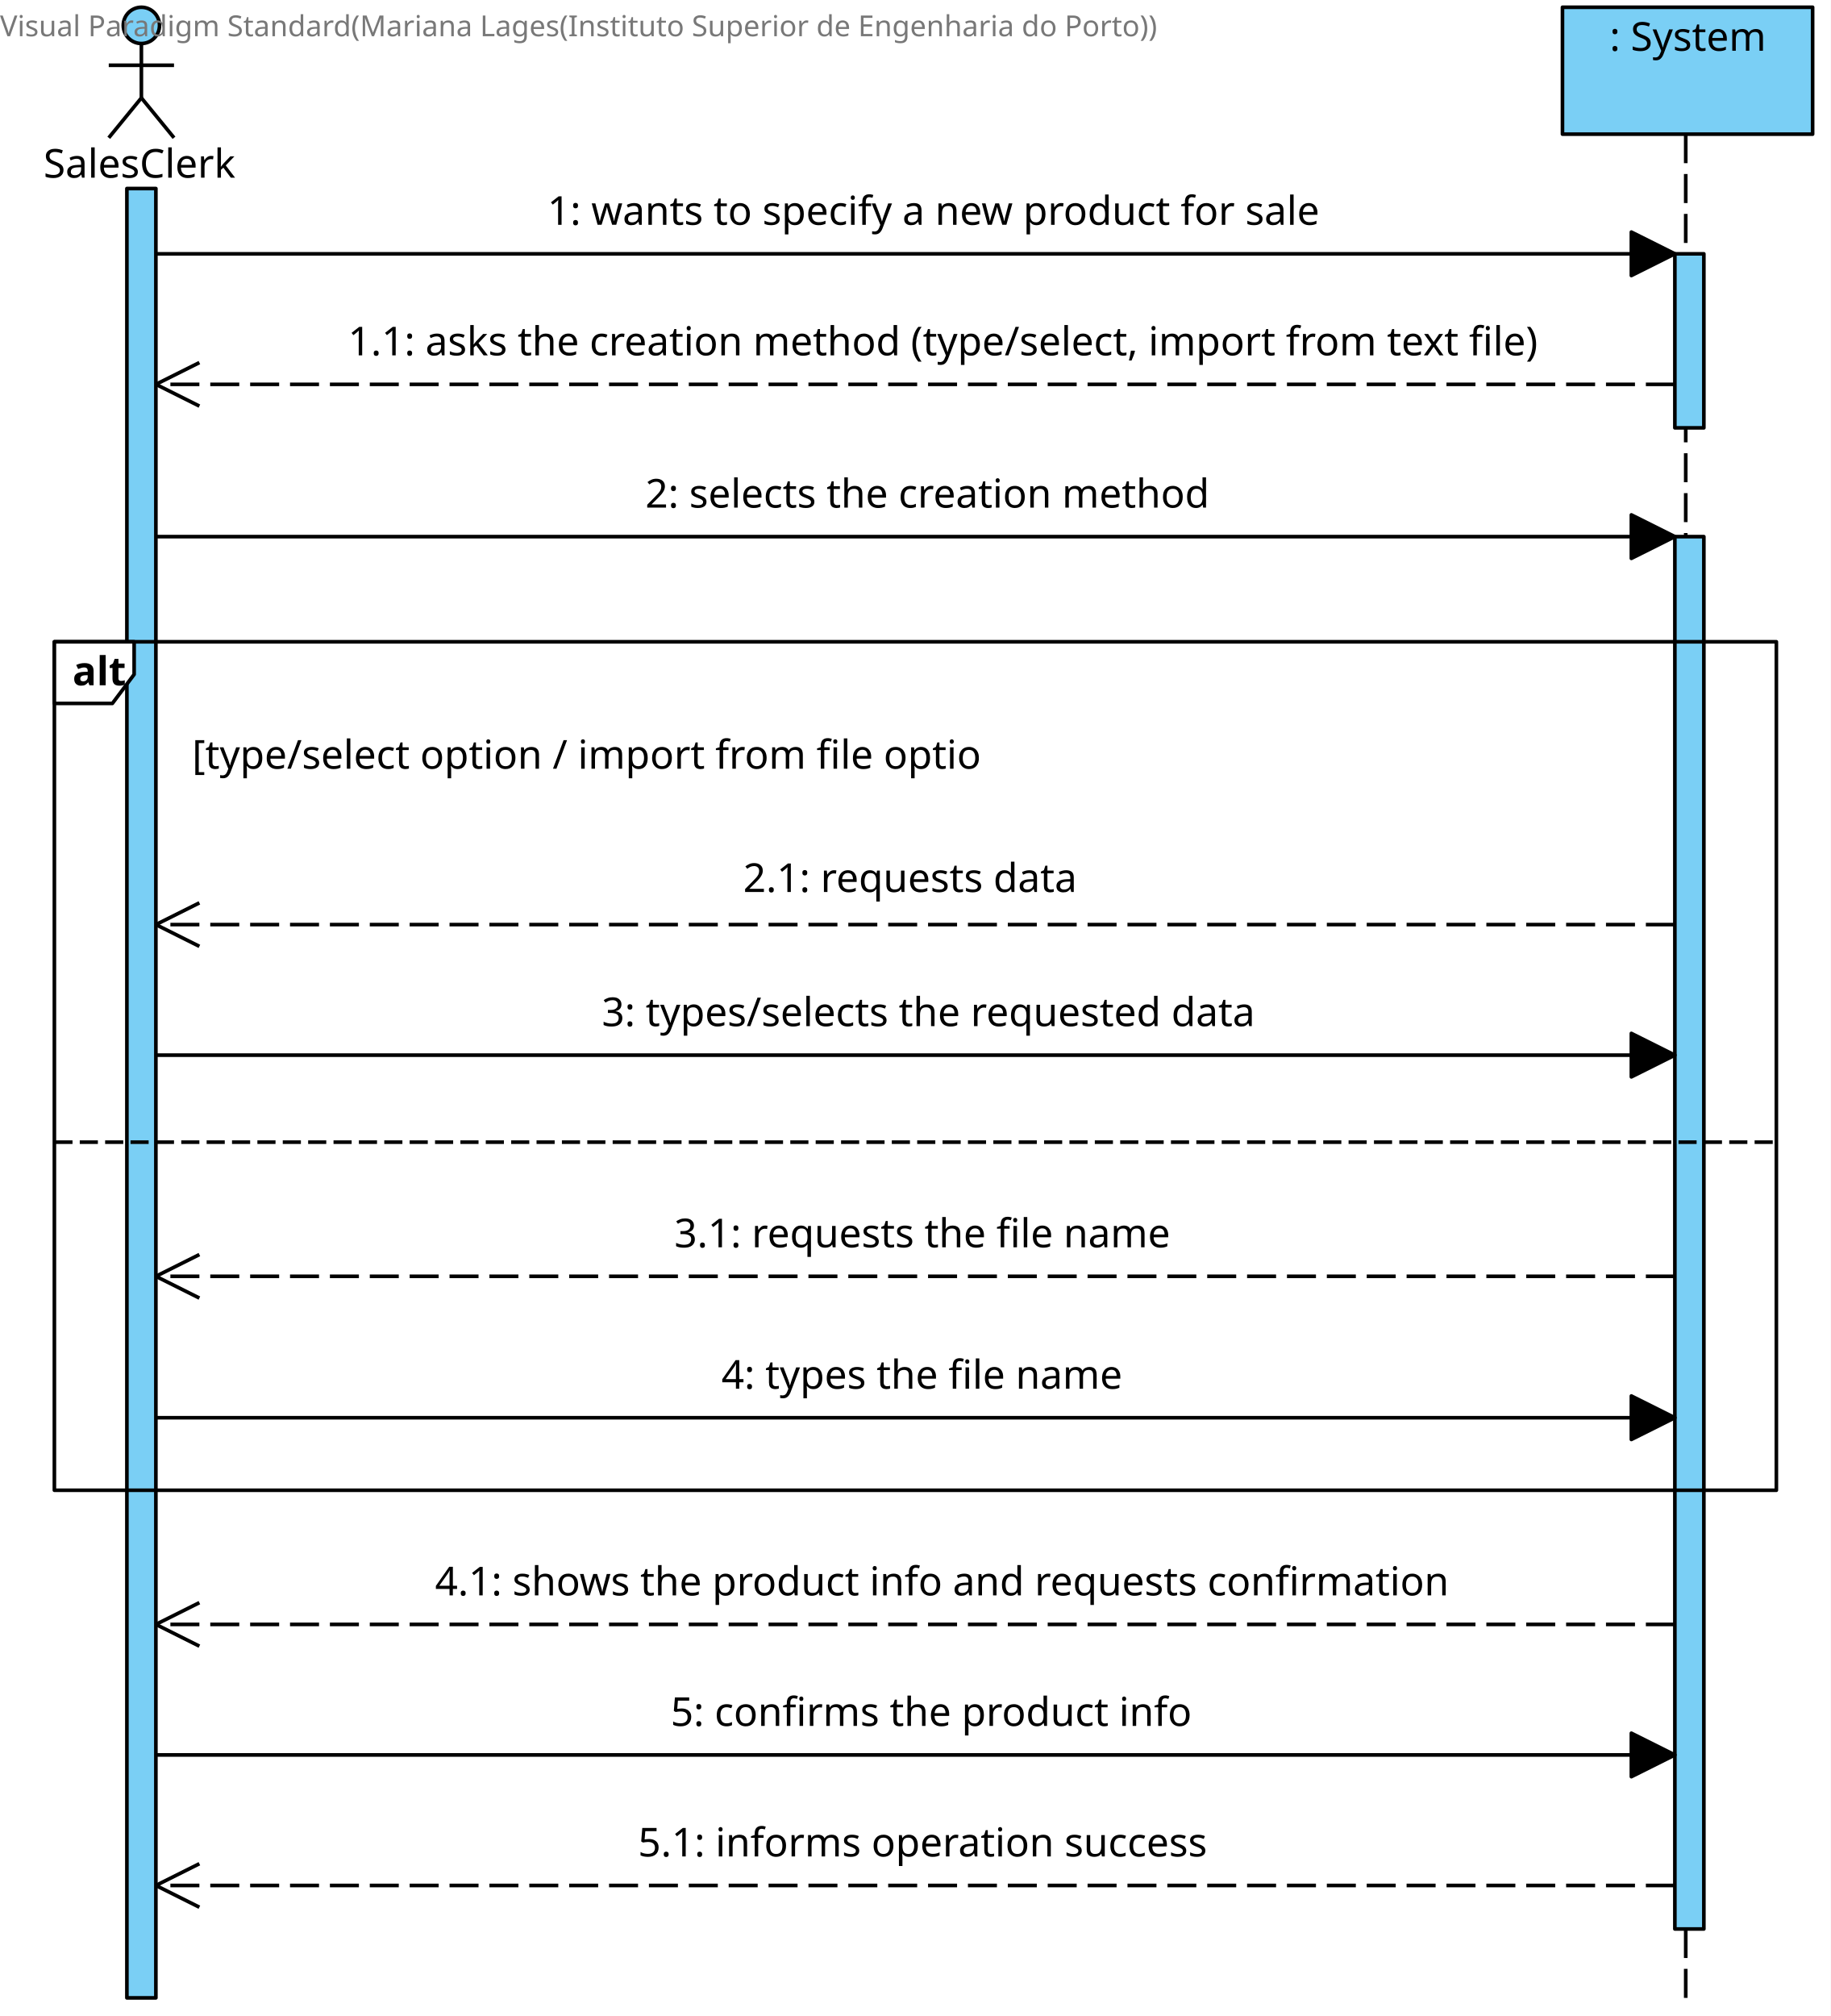
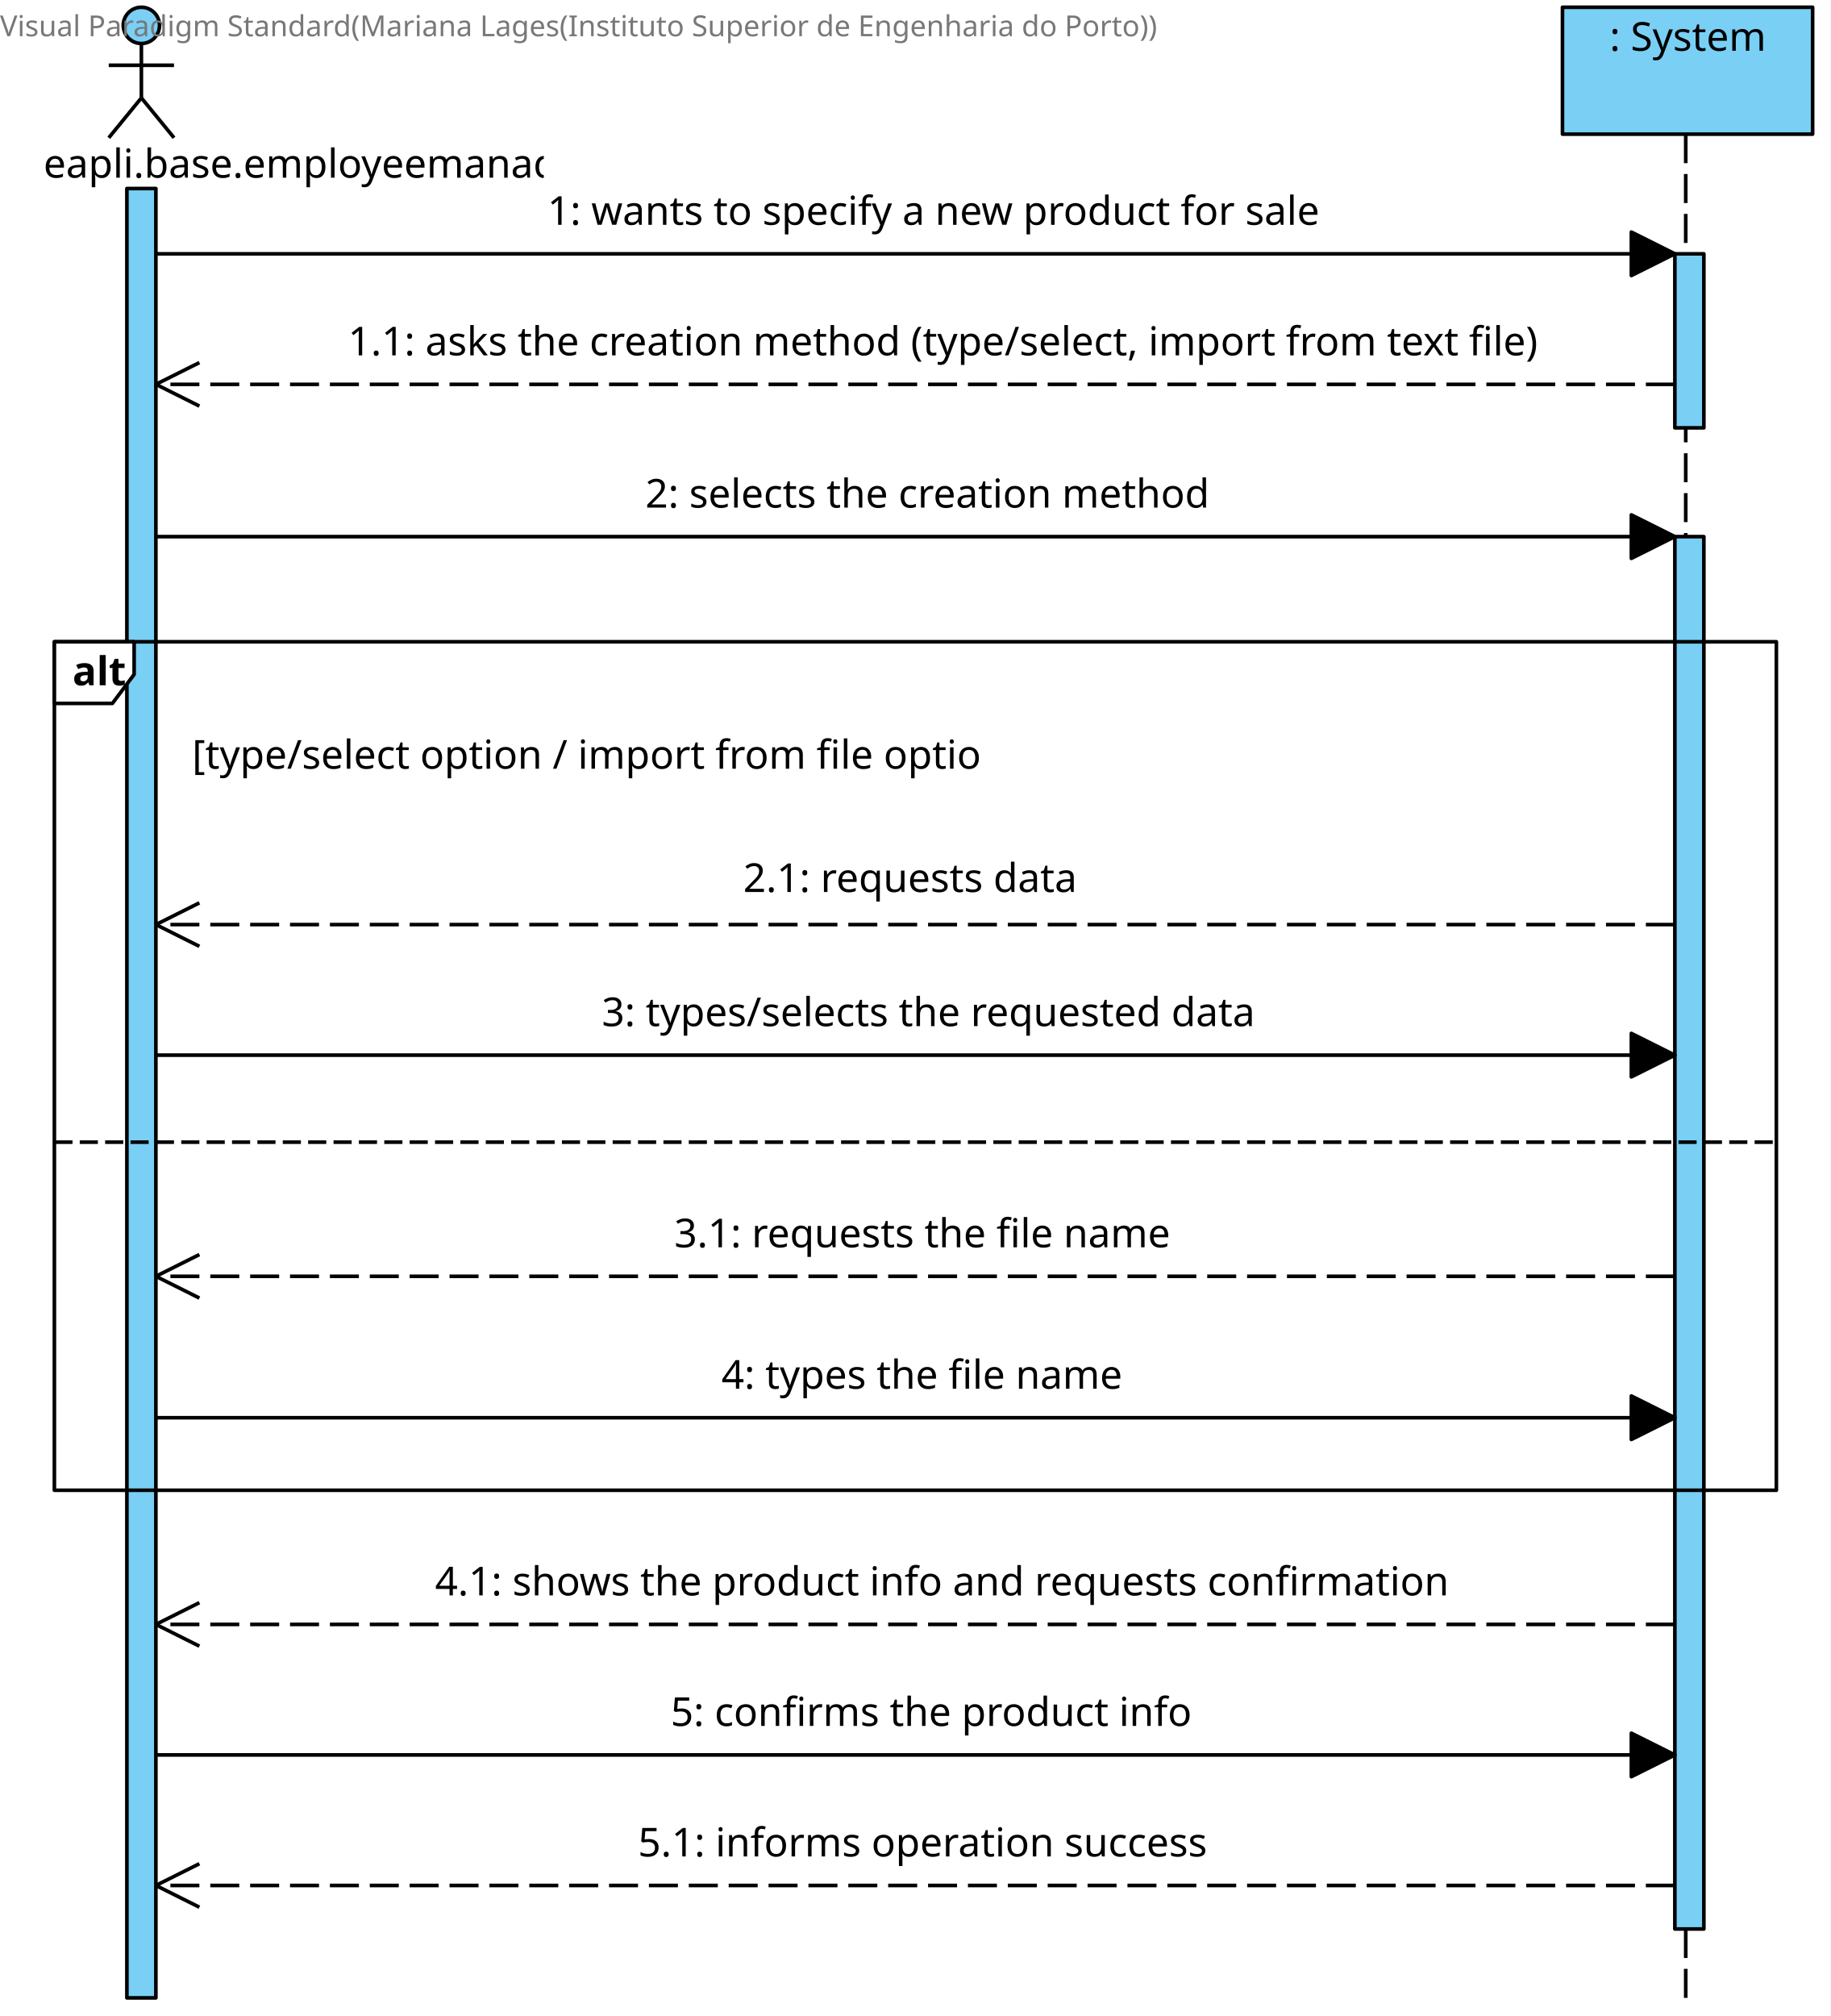
<svg xmlns="http://www.w3.org/2000/svg" fill-opacity="0" color-rendering="auto" color-interpolation="auto" text-rendering="auto" stroke="rgb(0,0,0)" stroke-linecap="square" width="505" stroke-miterlimit="10" shape-rendering="auto" stroke-opacity="0" fill="rgb(0,0,0)" stroke-dasharray="none" font-weight="normal" stroke-width="1" height="556" font-family="'Dialog'" font-style="normal" stroke-linejoin="miter" font-size="12px" stroke-dashoffset="0" image-rendering="auto">
  <defs id="genericDefs" />
  <g>
    <defs id="defs1">
      <clipPath clipPathUnits="userSpaceOnUse" id="clipPath1">
        <path d="M-7 -7 L71 -7 L71 561 L-7 561 L-7 -7 Z" />
      </clipPath>
      <clipPath clipPathUnits="userSpaceOnUse" id="clipPath2">
        <path d="M-7 -7 L81 -7 L81 561 L-7 561 L-7 -7 Z" />
      </clipPath>
      <clipPath clipPathUnits="userSpaceOnUse" id="clipPath3">
        <path d="M-7 -7 L19 -7 L19 59 L-7 59 L-7 -7 Z" />
      </clipPath>
      <clipPath clipPathUnits="userSpaceOnUse" id="clipPath4">
        <path d="M-7 -7 L19 -7 L19 395 L-7 395 L-7 -7 Z" />
      </clipPath>
      <clipPath clipPathUnits="userSpaceOnUse" id="clipPath5">
        <path d="M-7 -7 L486 -7 L486 245 L-7 245 L-7 -7 Z" />
      </clipPath>
      <clipPath clipPathUnits="userSpaceOnUse" id="clipPath6">
        <path d="M246 24 L246 38 L40 38 L40 24 ZM-7 -7 L-7 245 L486 245 L486 -7 Z" />
      </clipPath>
      <clipPath clipPathUnits="userSpaceOnUse" id="clipPath7">
        <path d="M0 0 L0 18 L23 18 L23 0 Z" />
      </clipPath>
      <clipPath clipPathUnits="userSpaceOnUse" id="clipPath8">
        <path d="M-7 -7 L486 -7 L486 106 L-7 106 L-7 -7 Z" />
      </clipPath>
      <clipPath clipPathUnits="userSpaceOnUse" id="clipPath9">
        <path d="M0 0 L0 4 L475 4 L475 0 Z" />
      </clipPath>
      <clipPath clipPathUnits="userSpaceOnUse" id="clipPath10">
        <path d="M-7 -7 L486 -7 L486 132 L-7 132 L-7 -7 Z" />
      </clipPath>
      <clipPath clipPathUnits="userSpaceOnUse" id="clipPath11">
        <path d="M0 0 L0 15 L227 15 L227 0 Z" />
      </clipPath>
      <clipPath clipPathUnits="userSpaceOnUse" id="clipPath12">
        <path d="M-70 -15 L140 -15 L140 30 L-70 30 L-70 -15 Z" />
      </clipPath>
      <clipPath clipPathUnits="userSpaceOnUse" id="clipPath13">
        <path d="M-74 -15 L148 -15 L148 30 L-74 30 L-74 -15 Z" />
      </clipPath>
      <clipPath clipPathUnits="userSpaceOnUse" id="clipPath14">
        <path d="M0 0 L523 0 L523 104 L0 104 L0 0 Z" />
      </clipPath>
      <clipPath clipPathUnits="userSpaceOnUse" id="clipPath15">
        <path d="M83 17 L83 32 L9 32 L9 17 ZM370 30 L370 45 L148 45 L148 30 ZM420 66 L420 81 L93 81 L93 66 ZM0 0 L0 104 L523 104 L523 0 Z" />
      </clipPath>
      <clipPath clipPathUnits="userSpaceOnUse" id="clipPath16">
        <path d="M420 30 L420 45 L93 45 L93 30 ZM342 72 L342 87 L175 87 L175 72 ZM0 0 L0 104 L523 104 L523 0 L370 0 L370 9 L148 9 L148 0 Z" />
      </clipPath>
      <clipPath clipPathUnits="userSpaceOnUse" id="clipPath17">
        <path d="M342 30 L342 45 L175 45 L175 30 ZM0 0 L0 104 L523 104 L523 0 L420 0 L420 3 L93 3 L93 0 Z" />
      </clipPath>
      <clipPath clipPathUnits="userSpaceOnUse" id="clipPath18">
        <path d="M312 29 L312 44 L203 44 L203 29 ZM354 66 L354 81 L163 81 L163 66 ZM0 0 L0 104 L523 104 L523 0 Z" />
      </clipPath>
      <clipPath clipPathUnits="userSpaceOnUse" id="clipPath19">
        <path d="M354 30 L354 45 L163 45 L163 30 ZM0 0 L0 104 L183 104 L183 91 L333 91 L333 104 L523 104 L523 0 L312 0 L312 8 L203 8 L203 0 Z" />
      </clipPath>
      <clipPath clipPathUnits="userSpaceOnUse" id="clipPath20">
        <path d="M400 30 L400 45 L118 45 L118 30 ZM335 66 L335 81 L182 81 L182 66 ZM0 0 L0 104 L174 104 L174 102 L344 102 L344 104 L523 104 L523 0 Z" />
      </clipPath>
      <clipPath clipPathUnits="userSpaceOnUse" id="clipPath21">
        <path d="M335 30 L335 45 L182 45 L182 30 ZM344 66 L344 81 L174 81 L174 66 ZM0 0 L0 104 L523 104 L523 0 L400 0 L400 9 L118 9 L118 0 Z" />
      </clipPath>
      <clipPath clipPathUnits="userSpaceOnUse" id="clipPath22">
        <path d="M344 30 L344 45 L174 45 L174 30 ZM0 0 L0 104 L523 104 L523 0 L335 0 L335 9 L182 9 L182 0 Z" />
      </clipPath>
      <clipPath clipPathUnits="userSpaceOnUse" id="clipPath23">
        <path d="M333 30 L333 45 L183 45 L183 30 ZM321 69 L321 84 L196 84 L196 69 ZM0 0 L0 104 L523 104 L523 0 Z" />
      </clipPath>
      <clipPath clipPathUnits="userSpaceOnUse" id="clipPath24">
        <path d="M321 30 L321 45 L196 45 L196 30 ZM400 87 L400 102 L118 102 L118 87 ZM0 0 L0 104 L523 104 L523 0 L333 0 L333 6 L183 6 L183 0 Z" />
      </clipPath>
      <clipPath clipPathUnits="userSpaceOnUse" id="clipPath25">
        <path d="M-125 -15 L250 -15 L250 30 L-125 30 L-125 -15 Z" />
      </clipPath>
      <clipPath clipPathUnits="userSpaceOnUse" id="clipPath26">
        <path d="M-150 -15 L300 -15 L300 30 L-150 30 L-150 -15 Z" />
      </clipPath>
      <clipPath clipPathUnits="userSpaceOnUse" id="clipPath27">
        <path d="M-170 -15 L340 -15 L340 30 L-170 30 L-170 -15 Z" />
      </clipPath>
      <clipPath clipPathUnits="userSpaceOnUse" id="clipPath28">
        <path d="M-153 -15 L306 -15 L306 30 L-153 30 L-153 -15 Z" />
      </clipPath>
      <clipPath clipPathUnits="userSpaceOnUse" id="clipPath29">
        <path d="M-282 -15 L564 -15 L564 30 L-282 30 L-282 -15 Z" />
      </clipPath>
      <clipPath clipPathUnits="userSpaceOnUse" id="clipPath30">
        <path d="M-191 -15 L382 -15 L382 30 L-191 30 L-191 -15 Z" />
      </clipPath>
      <clipPath clipPathUnits="userSpaceOnUse" id="clipPath31">
        <path d="M-109 -15 L218 -15 L218 30 L-109 30 L-109 -15 Z" />
      </clipPath>
      <clipPath clipPathUnits="userSpaceOnUse" id="clipPath32">
        <path d="M-167 -15 L334 -15 L334 30 L-167 30 L-167 -15 Z" />
      </clipPath>
      <clipPath clipPathUnits="userSpaceOnUse" id="clipPath33">
        <path d="M-327 -15 L654 -15 L654 30 L-327 30 L-327 -15 Z" />
      </clipPath>
      <clipPath clipPathUnits="userSpaceOnUse" id="clipPath34">
        <path d="M-222 -15 L444 -15 L444 30 L-222 30 L-222 -15 Z" />
      </clipPath>
    </defs>
    <g fill="white" text-rendering="geometricPrecision" fill-opacity="1" stroke-opacity="1" stroke="white">
      <rect x="0" width="505" height="556" y="0" stroke="none" />
    </g>
    <g font-size="11px" transform="translate(9,2)" fill-opacity="1" fill="rgb(122,207,245)" text-rendering="geometricPrecision" image-rendering="optimizeQuality" font-family="sans-serif" stroke="rgb(122,207,245)" stroke-opacity="1">
      <circle r="5" clip-path="url(#clipPath1)" cx="30" cy="5" stroke="none" />
      <rect x="26" width="8" height="499" y="50" clip-path="url(#clipPath1)" stroke="none" />
    </g>
    <g stroke-linecap="butt" font-size="11px" transform="translate(9,2)" fill-opacity="1" fill="black" text-rendering="geometricPrecision" image-rendering="optimizeQuality" font-family="sans-serif" stroke-linejoin="round" stroke="black" stroke-opacity="1" stroke-miterlimit="0">
      <circle fill="none" r="5" clip-path="url(#clipPath1)" cx="30" cy="5" />
      <rect fill="none" x="26" width="8" height="499" y="50" clip-path="url(#clipPath1)" />
      <line y2="25" fill="none" x1="30" clip-path="url(#clipPath1)" x2="30" y1="10" />
      <line y2="36" fill="none" x1="30" clip-path="url(#clipPath1)" x2="21" y1="25" />
      <line y2="36" fill="none" x1="30" clip-path="url(#clipPath1)" x2="39" y1="25" />
      <line y2="16" fill="none" x1="21" clip-path="url(#clipPath1)" x2="39" y1="16" />
    </g>
    <g font-size="11px" transform="translate(431,2)" fill-opacity="1" fill="rgb(122,207,245)" text-rendering="geometricPrecision" image-rendering="optimizeQuality" font-family="sans-serif" stroke="rgb(122,207,245)" stroke-opacity="1">
      <rect x="0" width="69" height="35" y="0" clip-path="url(#clipPath2)" stroke="none" />
    </g>
    <g stroke-linecap="butt" font-size="11px" transform="translate(431,2)" fill-opacity="1" fill="black" text-rendering="geometricPrecision" image-rendering="optimizeQuality" font-family="sans-serif" stroke-linejoin="round" stroke="black" stroke-opacity="1" stroke-miterlimit="0">
      <rect fill="none" x="0" width="69" height="35" y="0" clip-path="url(#clipPath2)" />
      <line clip-path="url(#clipPath2)" fill="none" x1="34" x2="34" y1="35" y2="550" stroke-linejoin="bevel" stroke-dasharray="8,3" />
    </g>
    <g font-size="11px" transform="translate(462,70)" fill-opacity="1" fill="rgb(122,207,245)" text-rendering="geometricPrecision" image-rendering="optimizeQuality" font-family="sans-serif" stroke="rgb(122,207,245)" stroke-opacity="1">
      <rect x="0" width="8" height="48" y="0" clip-path="url(#clipPath3)" stroke="none" />
    </g>
    <g stroke-linecap="butt" font-size="11px" transform="translate(462,70)" fill-opacity="1" fill="black" text-rendering="geometricPrecision" image-rendering="optimizeQuality" font-family="sans-serif" stroke-linejoin="round" stroke="black" stroke-opacity="1" stroke-miterlimit="0">
      <rect fill="none" x="0" width="8" height="48" y="0" clip-path="url(#clipPath3)" />
    </g>
    <g font-size="11px" transform="translate(462,148)" fill-opacity="1" fill="rgb(122,207,245)" text-rendering="geometricPrecision" image-rendering="optimizeQuality" font-family="sans-serif" stroke="rgb(122,207,245)" stroke-opacity="1">
      <rect x="0" width="8" height="384" y="0" clip-path="url(#clipPath4)" stroke="none" />
    </g>
    <g stroke-linecap="butt" font-size="11px" transform="translate(462,148)" fill-opacity="1" fill="black" text-rendering="geometricPrecision" image-rendering="optimizeQuality" font-family="sans-serif" stroke-linejoin="round" stroke="black" stroke-opacity="1" stroke-miterlimit="0">
      <rect fill="none" x="0" width="8" height="384" y="0" clip-path="url(#clipPath4)" />
    </g>
    <g fill-opacity="1" text-rendering="geometricPrecision" stroke="black" stroke-linecap="butt" transform="translate(15,177)" stroke-miterlimit="0" stroke-opacity="1" fill="black" font-weight="bold" font-family="sans-serif" stroke-linejoin="round" font-size="11px" image-rendering="optimizeQuality">
      <rect fill="none" x="0" width="475" height="234" y="0" clip-path="url(#clipPath6)" />
    </g>
    <g font-size="11px" transform="translate(15,177)" fill-opacity="1" fill="white" text-rendering="geometricPrecision" image-rendering="optimizeQuality" font-family="sans-serif" stroke="white" font-weight="bold" stroke-opacity="1">
      <path d="M22 0 L22 9 L16 17 L0 17 L0 0 Z" stroke="none" clip-path="url(#clipPath6)" />
    </g>
    <g fill-opacity="1" text-rendering="geometricPrecision" stroke="black" stroke-linecap="butt" transform="translate(15,177)" stroke-miterlimit="0" stroke-opacity="1" fill="black" font-weight="bold" font-family="sans-serif" stroke-linejoin="round" font-size="11px" image-rendering="optimizeQuality">
      <path fill="none" d="M22 0 L22 9 L16 17 L0 17 L0 0 Z" clip-path="url(#clipPath6)" />
    </g>
    <g font-size="11px" transform="translate(15,177)" fill-opacity="1" fill="black" text-rendering="geometricPrecision" image-rendering="optimizeQuality" font-family="sans-serif" stroke="black" font-weight="bold" stroke-opacity="1">
      <text x="5" xml:space="preserve" y="12" clip-path="url(#clipPath7)" stroke="none">alt</text>
    </g>
    <g fill-opacity="1" text-rendering="geometricPrecision" stroke="black" stroke-linecap="butt" transform="translate(15,195)" stroke-miterlimit="0" stroke-opacity="1" fill="black" stroke-dasharray="5,2" font-family="sans-serif" stroke-linejoin="bevel" font-size="11px" image-rendering="optimizeQuality">
      <line y2="120" fill="none" x1="0" clip-path="url(#clipPath10)" x2="474" y1="120" />
    </g>
    <g font-size="11px" transform="translate(43,200)" fill-opacity="1" fill="white" text-rendering="geometricPrecision" image-rendering="optimizeQuality" font-family="sans-serif" stroke="white" stroke-opacity="1">
      <rect x="9" width="209" height="17" y="-1" clip-path="url(#clipPath11)" stroke="none" />
      <text fill="black" x="10" xml:space="preserve" y="12" clip-path="url(#clipPath11)" stroke="none">[type/select option / import from file option]</text>
    </g>
    <g font-size="11px" transform="translate(431,2)" fill-opacity="1" fill="black" text-rendering="geometricPrecision" image-rendering="optimizeQuality" font-family="sans-serif" stroke="black" stroke-opacity="1">
      <text x="13" xml:space="preserve" y="12" clip-path="url(#clipPath12)" stroke="none">: System</text>
    </g>
    <g font-size="11px" transform="translate(2,37)" fill-opacity="1" fill="black" text-rendering="geometricPrecision" image-rendering="optimizeQuality" font-family="sans-serif" stroke="black" stroke-opacity="1">
-       <text x="10" xml:space="preserve" y="12" clip-path="url(#clipPath13)" stroke="none">SalesClerk</text>
+       <text x="10" xml:space="preserve" y="12" clip-path="url(#clipPath13)" stroke="none">eapli.base.employeemanagement.domain.SalesClerk</text>
    </g>
    <g stroke-linecap="butt" font-size="11px" transform="translate(-7,20)" fill-opacity="1" fill="black" text-rendering="geometricPrecision" image-rendering="optimizeQuality" font-family="sans-serif" stroke-linejoin="round" stroke="black" stroke-opacity="1">
      <line y2="50" fill="none" x1="50" clip-path="url(#clipPath15)" x2="469" y1="50" />
      <polygon points=" 469 50 457 44 457 56" clip-path="url(#clipPath15)" stroke="none" />
      <polygon fill="none" points=" 469 50 457 44 457 56" clip-path="url(#clipPath15)" />
    </g>
    <g fill-opacity="1" text-rendering="geometricPrecision" stroke="black" stroke-linecap="butt" transform="translate(-7,56)" stroke-miterlimit="0" stroke-opacity="1" fill="black" stroke-dasharray="8,3" font-family="sans-serif" stroke-linejoin="round" font-size="11px" image-rendering="optimizeQuality">
      <line y2="50" fill="none" x1="469" clip-path="url(#clipPath16)" x2="50" y1="50" />
      <line clip-path="url(#clipPath16)" fill="none" x1="50" x2="62" y1="50" y2="56" stroke-dasharray="none" stroke-miterlimit="10" />
      <line clip-path="url(#clipPath16)" fill="none" x1="50" x2="62" y1="50" y2="44" stroke-dasharray="none" stroke-miterlimit="10" />
    </g>
    <g stroke-linecap="butt" font-size="11px" transform="translate(-7,98)" fill-opacity="1" fill="black" text-rendering="geometricPrecision" image-rendering="optimizeQuality" font-family="sans-serif" stroke-linejoin="round" stroke="black" stroke-opacity="1">
      <line y2="50" fill="none" x1="50" clip-path="url(#clipPath17)" x2="469" y1="50" />
      <polygon points=" 469 50 457 44 457 56" clip-path="url(#clipPath17)" stroke="none" />
      <polygon fill="none" points=" 469 50 457 44 457 56" clip-path="url(#clipPath17)" />
    </g>
    <g fill-opacity="1" text-rendering="geometricPrecision" stroke="black" stroke-linecap="butt" transform="translate(-7,205)" stroke-miterlimit="0" stroke-opacity="1" fill="black" stroke-dasharray="8,3" font-family="sans-serif" stroke-linejoin="round" font-size="11px" image-rendering="optimizeQuality">
      <line y2="50" fill="none" x1="469" clip-path="url(#clipPath18)" x2="50" y1="50" />
      <line clip-path="url(#clipPath18)" fill="none" x1="50" x2="62" y1="50" y2="56" stroke-dasharray="none" stroke-miterlimit="10" />
      <line clip-path="url(#clipPath18)" fill="none" x1="50" x2="62" y1="50" y2="44" stroke-dasharray="none" stroke-miterlimit="10" />
    </g>
    <g stroke-linecap="butt" font-size="11px" transform="translate(-7,241)" fill-opacity="1" fill="black" text-rendering="geometricPrecision" image-rendering="optimizeQuality" font-family="sans-serif" stroke-linejoin="round" stroke="black" stroke-opacity="1">
      <line y2="50" fill="none" x1="50" clip-path="url(#clipPath19)" x2="469" y1="50" />
      <polygon points=" 469 50 457 44 457 56" clip-path="url(#clipPath19)" stroke="none" />
      <polygon fill="none" points=" 469 50 457 44 457 56" clip-path="url(#clipPath19)" />
    </g>
    <g fill-opacity="1" text-rendering="geometricPrecision" stroke="black" stroke-linecap="butt" transform="translate(-7,398)" stroke-miterlimit="0" stroke-opacity="1" fill="black" stroke-dasharray="8,3" font-family="sans-serif" stroke-linejoin="round" font-size="11px" image-rendering="optimizeQuality">
      <line y2="50" fill="none" x1="469" clip-path="url(#clipPath20)" x2="50" y1="50" />
      <line clip-path="url(#clipPath20)" fill="none" x1="50" x2="62" y1="50" y2="56" stroke-dasharray="none" stroke-miterlimit="10" />
      <line clip-path="url(#clipPath20)" fill="none" x1="50" x2="62" y1="50" y2="44" stroke-dasharray="none" stroke-miterlimit="10" />
    </g>
    <g stroke-linecap="butt" font-size="11px" transform="translate(-7,434)" fill-opacity="1" fill="black" text-rendering="geometricPrecision" image-rendering="optimizeQuality" font-family="sans-serif" stroke-linejoin="round" stroke="black" stroke-opacity="1">
      <line y2="50" fill="none" x1="50" clip-path="url(#clipPath21)" x2="469" y1="50" />
      <polygon points=" 469 50 457 44 457 56" clip-path="url(#clipPath21)" stroke="none" />
      <polygon fill="none" points=" 469 50 457 44 457 56" clip-path="url(#clipPath21)" />
    </g>
    <g fill-opacity="1" text-rendering="geometricPrecision" stroke="black" stroke-linecap="butt" transform="translate(-7,470)" stroke-miterlimit="0" stroke-opacity="1" fill="black" stroke-dasharray="8,3" font-family="sans-serif" stroke-linejoin="round" font-size="11px" image-rendering="optimizeQuality">
      <line y2="50" fill="none" x1="469" clip-path="url(#clipPath22)" x2="50" y1="50" />
      <line clip-path="url(#clipPath22)" fill="none" x1="50" x2="62" y1="50" y2="56" stroke-dasharray="none" stroke-miterlimit="10" />
      <line clip-path="url(#clipPath22)" fill="none" x1="50" x2="62" y1="50" y2="44" stroke-dasharray="none" stroke-miterlimit="10" />
    </g>
    <g fill-opacity="1" text-rendering="geometricPrecision" stroke="black" stroke-linecap="butt" transform="translate(-7,302)" stroke-miterlimit="0" stroke-opacity="1" fill="black" stroke-dasharray="8,3" font-family="sans-serif" stroke-linejoin="round" font-size="11px" image-rendering="optimizeQuality">
      <line y2="50" fill="none" x1="469" clip-path="url(#clipPath23)" x2="50" y1="50" />
      <line clip-path="url(#clipPath23)" fill="none" x1="50" x2="62" y1="50" y2="56" stroke-dasharray="none" stroke-miterlimit="10" />
      <line clip-path="url(#clipPath23)" fill="none" x1="50" x2="62" y1="50" y2="44" stroke-dasharray="none" stroke-miterlimit="10" />
    </g>
    <g stroke-linecap="butt" font-size="11px" transform="translate(-7,341)" fill-opacity="1" fill="black" text-rendering="geometricPrecision" image-rendering="optimizeQuality" font-family="sans-serif" stroke-linejoin="round" stroke="black" stroke-opacity="1">
      <line y2="50" fill="none" x1="50" clip-path="url(#clipPath24)" x2="469" y1="50" />
      <polygon points=" 469 50 457 44 457 56" clip-path="url(#clipPath24)" stroke="none" />
      <polygon fill="none" points=" 469 50 457 44 457 56" clip-path="url(#clipPath24)" />
    </g>
    <g font-size="11px" transform="translate(189,371)" fill-opacity="1" fill="white" text-rendering="geometricPrecision" image-rendering="optimizeQuality" font-family="sans-serif" stroke="white" stroke-opacity="1">
      <rect x="0" width="125" height="15" y="0" clip-path="url(#clipPath25)" stroke="none" />
      <text fill="black" x="10" xml:space="preserve" y="12" clip-path="url(#clipPath25)" stroke="none">4: types the file name</text>
    </g>
    <g font-size="11px" transform="translate(176,332)" fill-opacity="1" fill="white" text-rendering="geometricPrecision" image-rendering="optimizeQuality" font-family="sans-serif" stroke="white" stroke-opacity="1">
      <rect x="0" width="150" height="15" y="0" clip-path="url(#clipPath26)" stroke="none" />
      <text fill="black" x="10" xml:space="preserve" y="12" clip-path="url(#clipPath26)" stroke="none">3.1: requests the file name</text>
    </g>
    <g font-size="11px" transform="translate(167,500)" fill-opacity="1" fill="white" text-rendering="geometricPrecision" image-rendering="optimizeQuality" font-family="sans-serif" stroke="white" stroke-opacity="1">
      <rect x="0" width="170" height="15" y="0" clip-path="url(#clipPath27)" stroke="none" />
      <text fill="black" x="9" xml:space="preserve" y="12" clip-path="url(#clipPath27)" stroke="none">5.1: informs operation success</text>
    </g>
    <g font-size="11px" transform="translate(175,464)" fill-opacity="1" fill="white" text-rendering="geometricPrecision" image-rendering="optimizeQuality" font-family="sans-serif" stroke="white" stroke-opacity="1">
      <rect x="0" width="153" height="15" y="0" clip-path="url(#clipPath28)" stroke="none" />
      <text fill="black" x="10" xml:space="preserve" y="12" clip-path="url(#clipPath28)" stroke="none">5: confirms the product info</text>
    </g>
    <g font-size="11px" transform="translate(111,428)" fill-opacity="1" fill="white" text-rendering="geometricPrecision" image-rendering="optimizeQuality" font-family="sans-serif" stroke="white" stroke-opacity="1">
      <rect x="0" width="282" height="15" y="0" clip-path="url(#clipPath29)" stroke="none" />
      <text fill="black" x="9" xml:space="preserve" y="12" clip-path="url(#clipPath29)" stroke="none">4.1: shows the product info and requests confirmation</text>
    </g>
    <g font-size="11px" transform="translate(156,271)" fill-opacity="1" fill="white" text-rendering="geometricPrecision" image-rendering="optimizeQuality" font-family="sans-serif" stroke="white" stroke-opacity="1">
      <rect x="0" width="191" height="15" y="0" clip-path="url(#clipPath30)" stroke="none" />
      <text fill="black" x="10" xml:space="preserve" y="12" clip-path="url(#clipPath30)" stroke="none">3: types/selects the requested data</text>
    </g>
    <g font-size="11px" transform="translate(196,234)" fill-opacity="1" fill="white" text-rendering="geometricPrecision" image-rendering="optimizeQuality" font-family="sans-serif" stroke="white" stroke-opacity="1">
      <rect x="0" width="109" height="15" y="0" clip-path="url(#clipPath31)" stroke="none" />
      <text fill="black" x="9" xml:space="preserve" y="12" clip-path="url(#clipPath31)" stroke="none">2.1: requests data</text>
    </g>
    <g font-size="11px" transform="translate(168,128)" fill-opacity="1" fill="white" text-rendering="geometricPrecision" image-rendering="optimizeQuality" font-family="sans-serif" stroke="white" stroke-opacity="1">
      <rect x="0" width="167" height="15" y="0" clip-path="url(#clipPath32)" stroke="none" />
      <text fill="black" x="10" xml:space="preserve" y="12" clip-path="url(#clipPath32)" stroke="none">2: selects the creation method</text>
    </g>
    <g font-size="11px" transform="translate(86,86)" fill-opacity="1" fill="white" text-rendering="geometricPrecision" image-rendering="optimizeQuality" font-family="sans-serif" stroke="white" stroke-opacity="1">
      <rect x="0" width="327" height="15" y="0" clip-path="url(#clipPath33)" stroke="none" />
      <text fill="black" x="10" xml:space="preserve" y="12" clip-path="url(#clipPath33)" stroke="none">1.1: asks the creation method (type/select, import from text file)</text>
    </g>
    <g font-size="11px" transform="translate(141,50)" fill-opacity="1" fill="white" text-rendering="geometricPrecision" image-rendering="optimizeQuality" font-family="sans-serif" stroke="white" stroke-opacity="1">
      <rect x="0" width="222" height="15" y="0" clip-path="url(#clipPath34)" stroke="none" />
      <text fill="black" x="10" xml:space="preserve" y="12" clip-path="url(#clipPath34)" stroke="none">1: wants to specify a new product for sale</text>
    </g>
    <g font-size="8px" fill-opacity="1" fill="rgb(120,120,120)" text-rendering="geometricPrecision" image-rendering="optimizeQuality" stroke="rgb(120,120,120)" stroke-opacity="1">
      <text x="0" xml:space="preserve" y="10" stroke="none">Visual Paradigm Standard(Mariana Lages(Instituto Superior de Engenharia do Porto))</text>
    </g>
  </g>
</svg>
